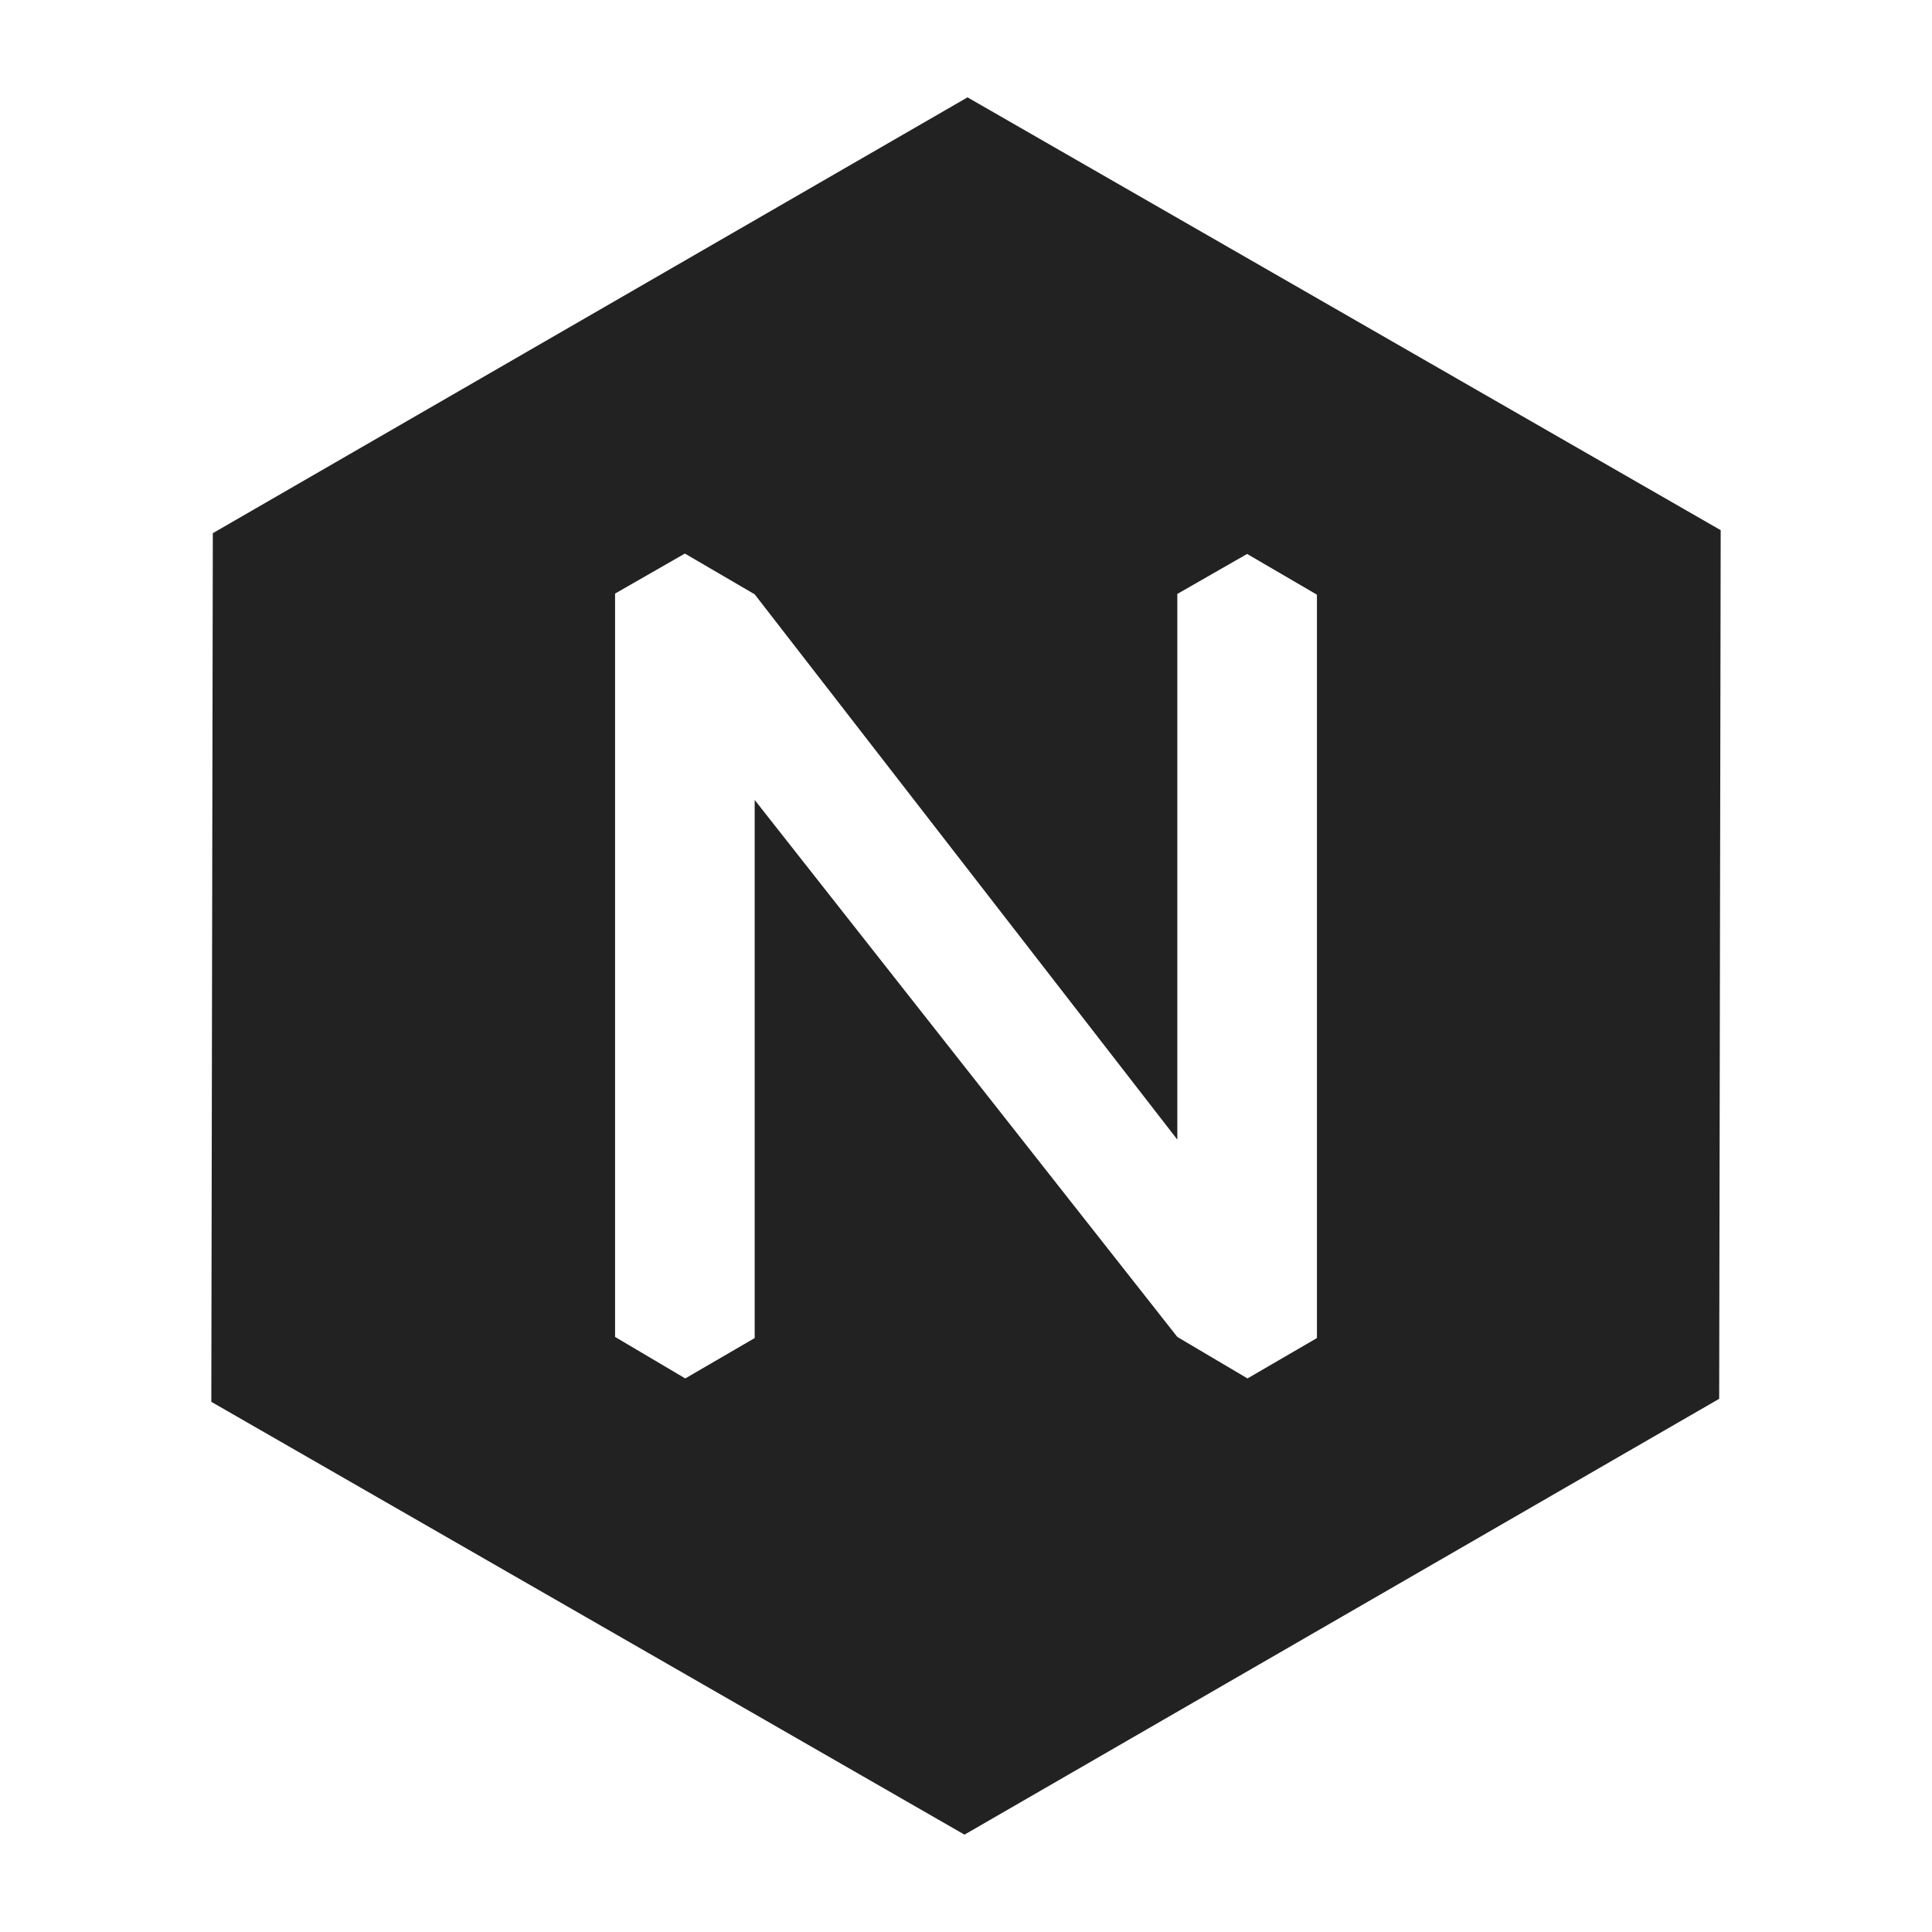
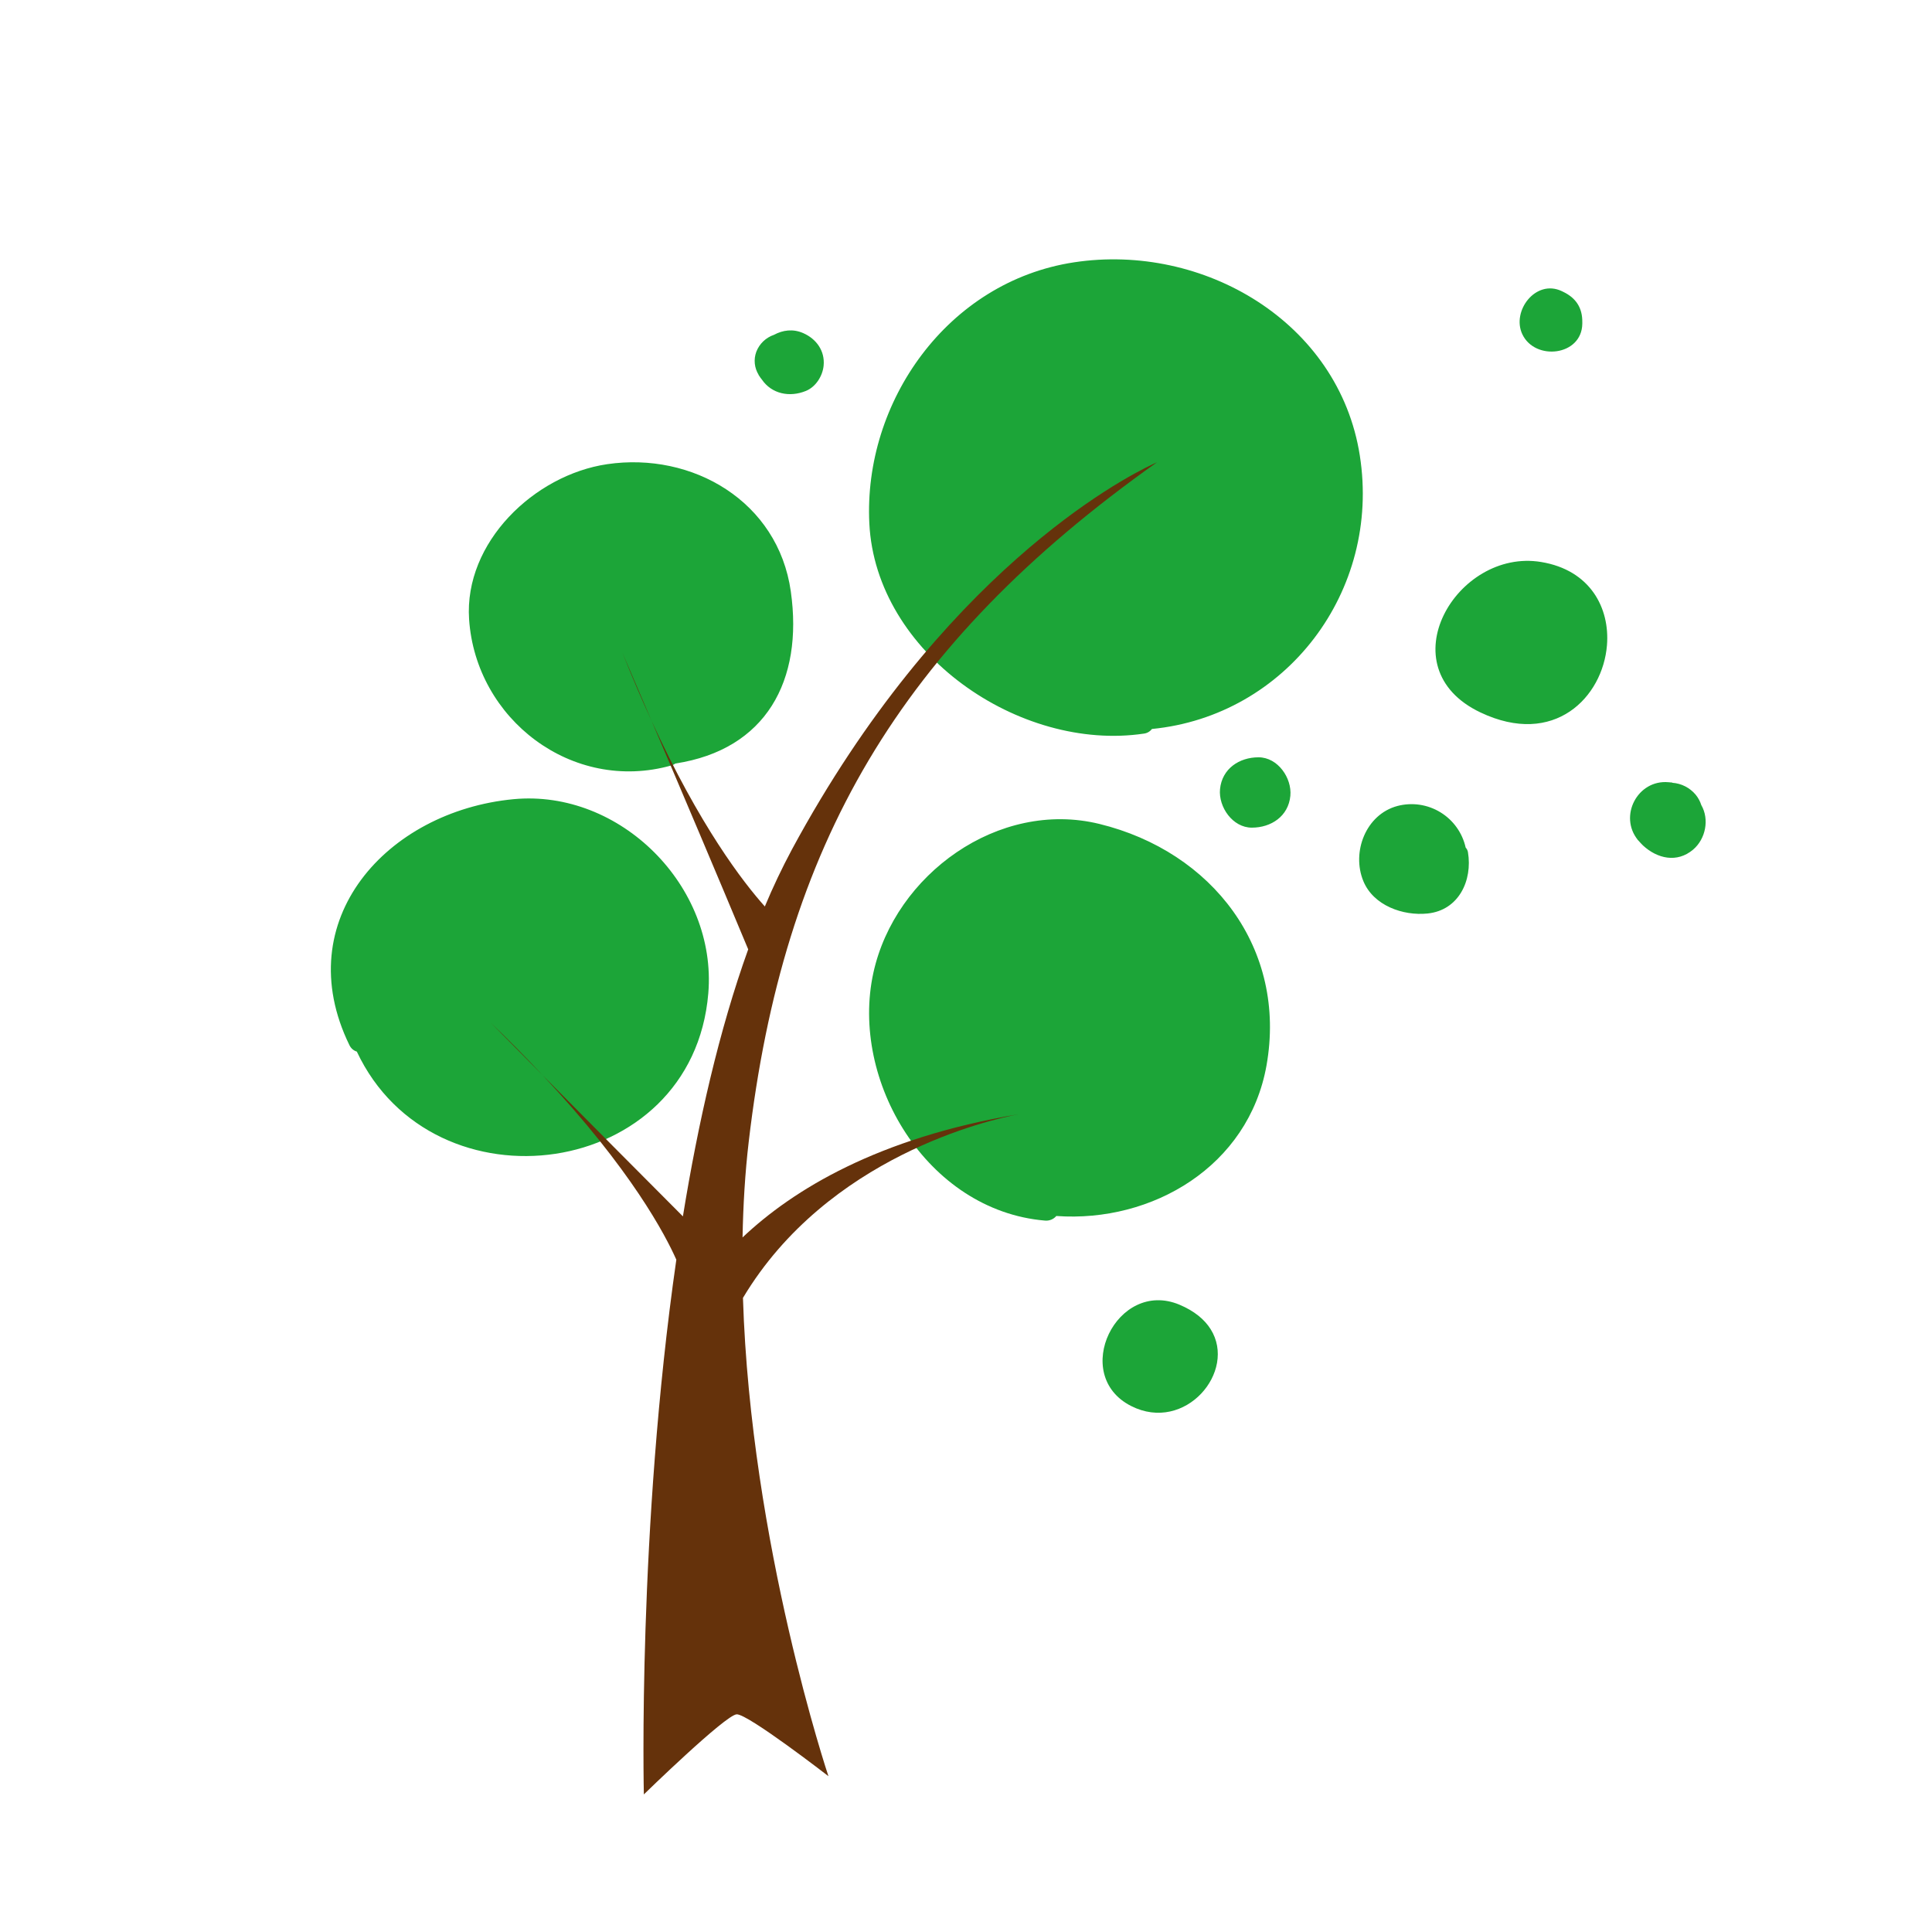
- <svg xmlns="http://www.w3.org/2000/svg" xml:space="preserve" enable-background="new 0 0 512 512" viewBox="0 0 512 512" height="512px" width="512px" y="0px" x="0px" id="NexT" version="1.1">
-   <defs id="defs3388" />
-   <path style="fill:#222222;fill-opacity:1" id="path3384" d="M 256.4,25.8 56.4,141.3 56,371.5 255.6,486.2 455.6,370.7 456,140.5 Z m 92.6,328.8 -18.4,10.7 -18.6,-11 0,0 -112,-142.3 0,142.6 -18.4,10.7 -18.6,-11 0,-197 18.5,-10.6 18.5,10.8 0,0 112,144.5 0,-144.6 18.5,-10.6 18.5,10.8 z" />
+ <svg xmlns="http://www.w3.org/2000/svg" t="1508404891660" class="icon" style="" viewBox="0 0 1024 1024" version="1.1" p-id="2966" width="48" height="48">
+   <defs>
+     <style type="text/css" />
+   </defs>
+   <path d="M720.732 241.454c-11.109-70.953-83.146-112.824-151.462-102.42-67.106 10.206-111.686 73.988-108.507 138.366 3.396 68.876 79.714 121.188 145.483 111.434a6.304 6.304 0 0 0 4.299-2.457c71.098-6.972 121.477-72.94 110.187-144.923z m-398.896 4.57c-38.764 5.708-75.903 41.546-73.211 82.153 3.522 52.998 54.642 92.322 107.225 77.528a6.972 6.972 0 0 0 2.15-1.03c47.959-7.352 67.846-43.894 61.145-91.202-6.738-47.778-52.149-74.078-97.308-67.449z m260.873 190.678c-53.432-13.078-108.363 26.806-119.797 78.883-12.572 57.207 28.287 125.939 90.769 131.339a7.063 7.063 0 0 0 6.196-2.421c50.921 3.649 101.878-26.409 111.397-79.768 11.001-61.885-28.649-113.366-88.565-128.034z m-310.565-13.114c-67.034 6.394-119.291 64.089-86.958 130.328 0.903 1.879 2.348 2.962 3.938 3.45 40.643 86.416 177.997 68.316 186.289-30.87 4.751-56.719-46.694-108.29-103.269-102.908z m504.693 25.668a29.407 29.407 0 0 0-36.163-22.074c-16.763 4.462-24.404 24.458-18.082 39.794 5.347 13.024 21.062 18.551 34.068 17.196 16.546-1.716 23.88-17.54 21.387-32.496a4.678 4.678 0 0 0-1.21-2.421z m-151.679 242.267c-33.201-13.927-58.074 37.247-25.614 53.703 28.558 14.487 56.25-18.334 42.106-40.751-3.197-5.076-8.544-9.61-16.492-12.952zM816.83 297.867c-44.797-7.442-82.189 55.997-32.135 79.75 39.125 18.587 64.83-8.129 67.034-35.657 1.572-19.689-8.815-39.794-34.899-44.093z m21.821-126.264v-0.813c0.108-7.587-3.324-12.861-10.116-16.113l-0.741-0.361c-13.764-6.557-26.788 10.495-20.917 22.868 6.756 14.252 31.521 11.488 31.774-5.582z m-412.859 4.986c-5.491-2.439-10.892-1.644-15.589 0.885a15.3 15.3 0 0 0-9.339 8.959 13.945 13.945 0 0 0 1.301 12.337l-0.343-0.397c0.126 0.289 0.361 0.415 0.488 0.704 0.452 0.723 0.939 1.427 1.499 2.095 5.22 7.623 14.686 9.556 23.32 6.033 5.275-2.15 8.887-7.912 9.411-13.439 0.759-7.785-3.884-14.144-10.748-17.178z m241.256 224.8c-10.188 0-19.364 6.015-20.412 16.889-0.885 9.411 6.665 20.394 16.871 20.394s19.382-6.015 20.412-16.889c0.885-9.411-6.647-20.394-16.871-20.394z m234.681 25.325a16.835 16.835 0 0 0-2.944-5.455 17.72 17.72 0 0 0-12.482-6.376l0.09-0.108-2.059-0.181c-16.402-1.481-26.553 18.009-16.185 30.654 1.012 1.138 2.041 2.294 2.673 2.872 7.532 6.954 18.009 9.447 26.571 2.186 6.665-5.672 8.689-16.04 4.335-23.591z m-33.472 18.714c-0.072-0.072-0.072-0.126-0.108-0.181l-1.066-1.21 1.174 1.391z" fill="#1ca538" p-id="2967" />
+   <path d="M345.337 382.042l-15.426-36.055c5.22 13.078 10.35 25.036 15.426 36.055z m-85.26 160.006l27.529 27.836a715.169 715.169 0 0 0-27.529-27.836z m136.759 63.132c18.334-156.61 79.226-262.878 216.4-360.168 0 0-0.849 0.361-2.402 1.102-16.221 7.659-111.957 57.586-191.075 204.081a347.812 347.812 0 0 0-14.379 30.256c-11.597-12.97-34.465-42.648-60.043-98.392a14581.194 14581.194 0 0 1 51.228 121.116c-15.39 42.756-26.535 91.835-34.61 141.527a27569.532 27569.532 0 0 1-74.331-74.801c47.037 50.126 65.119 84.862 70.845 97.759-20.592 143.008-17.214 283.416-17.214 283.416s43.28-42.178 49.205-42.449c5.925-0.271 48.627 32.785 48.627 32.785s-41.203-122.922-45.303-253.503c44.924-75.054 130.996-94.454 145.79-97.29-74.187 12.482-119.183 39.884-146.007 65.245 0.325-16.998 1.301-33.977 3.269-50.686z m144.959-14.957l-2.222 0.397c0.741-0.108 1.481-0.271 2.222-0.397z" fill="#65320b" p-id="2968" />
</svg>
